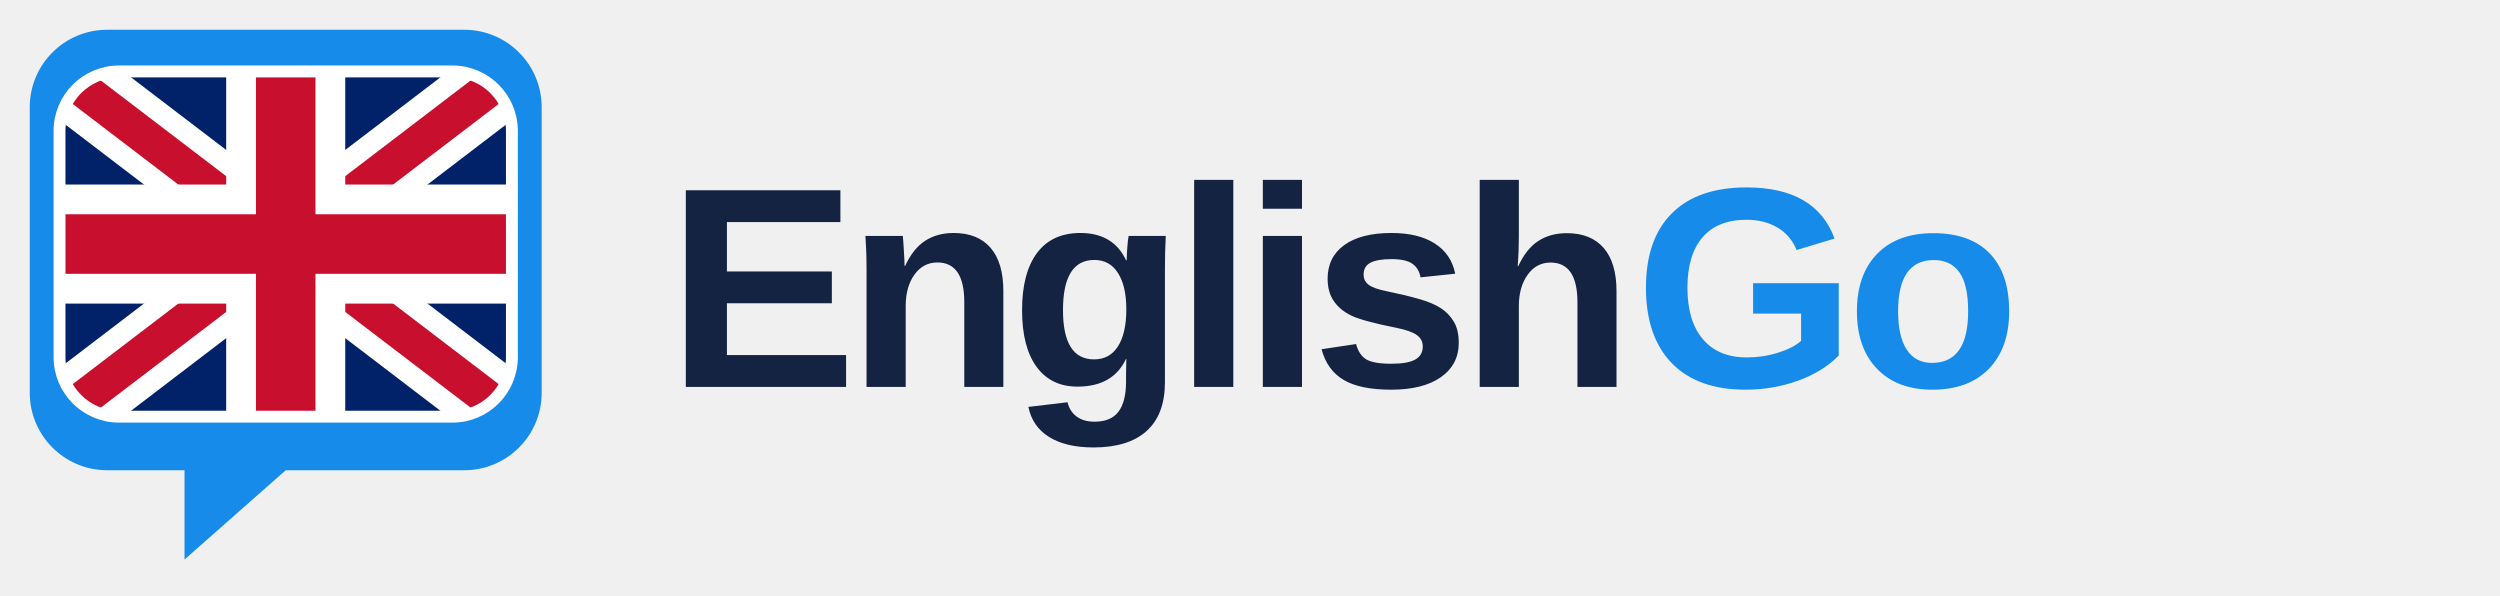
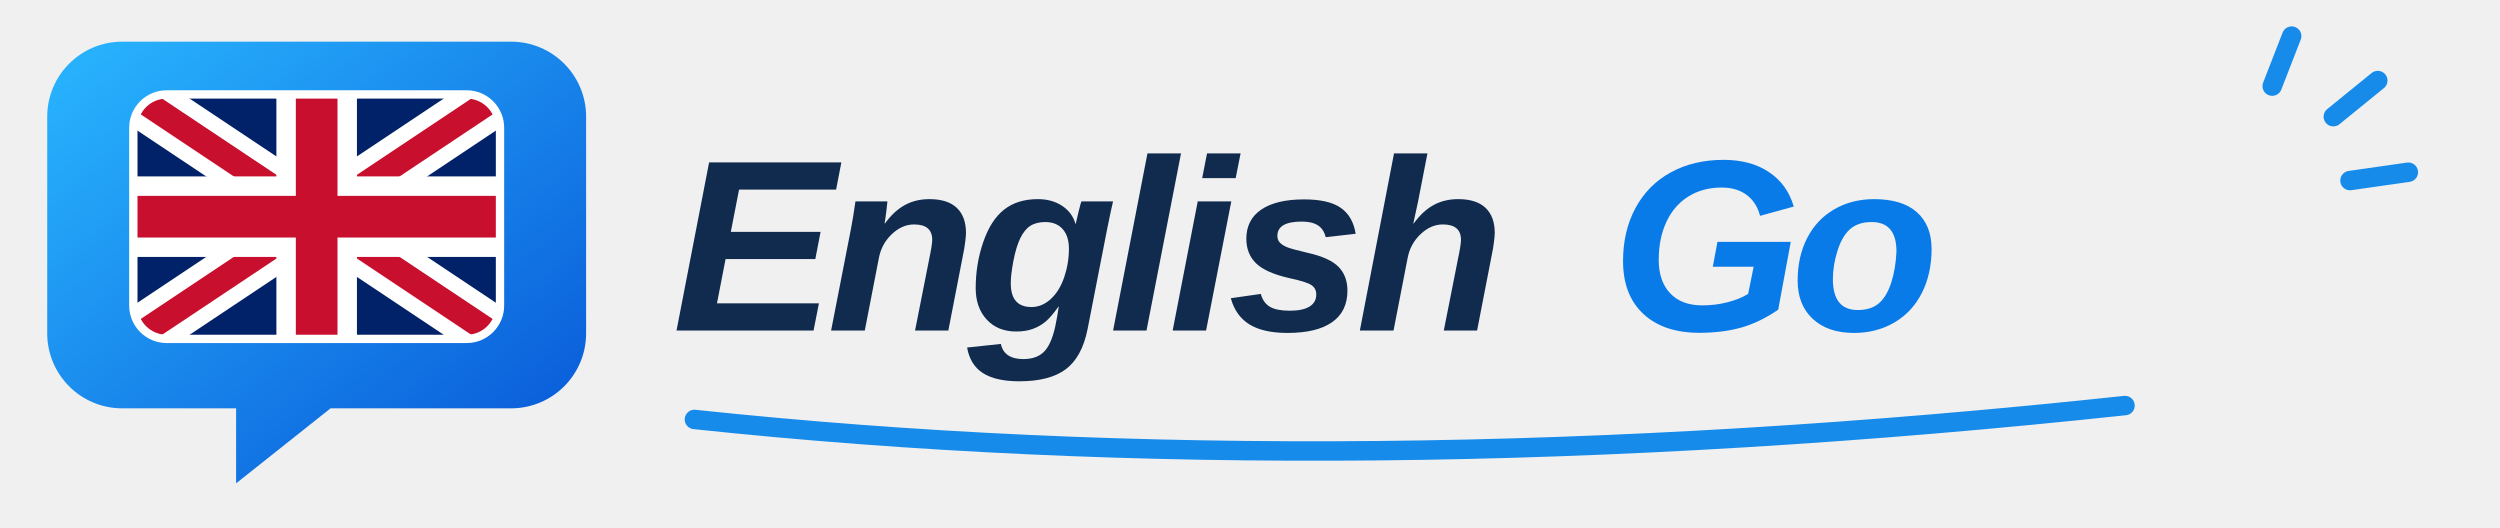
- <svg xmlns="http://www.w3.org/2000/svg" viewBox="0 0 420 100" role="img" aria-labelledby="t">
+ <svg xmlns="http://www.w3.org/2000/svg" viewBox="0 0 900 190" role="img" aria-labelledby="title">
  <defs>
+     <linearGradient id="badge" x1="0" y1="0" x2="1" y2="1">
+       <stop stop-color="#29b6ff" />
+       <stop offset="1" stop-color="#0754d6" />
+     </linearGradient>
    <clipPath id="flag">
-       <rect x="10" y="12" width="76" height="58" rx="10" />
+       <rect x="48" y="34" width="132" height="88" rx="12" />
    </clipPath>
  </defs>
-   <path d="M18 5h60a13 13 0 0 1 13 13v48a13 13 0 0 1-13 13H48L31 94V79H18A13 13 0 0 1 5 66V18A13 13 0 0 1 18 5" fill="#168bea" />
+   <path d="M44 15h140a27 27 0 0 1 27 27v78a27 27 0 0 1-27 27h-65l-34 27v-27H44a27 27 0 0 1-27-27V42a27 27 0 0 1 27-27" fill="url(#badge)" />
  <g clip-path="url(#flag)">
-     <rect x="10" y="12" width="76" height="58" fill="#012169" />
-     <path d="M10 12l76 58M86 12L10 70" stroke="#fff" stroke-width="13" />
-     <path d="M10 12l76 58M86 12L10 70" stroke="#c8102e" stroke-width="6" />
-     <path d="M48 12v58M10 41h76" stroke="#fff" stroke-width="20" />
-     <path d="M48 12v58M10 41h76" stroke="#c8102e" stroke-width="10" />
+     <rect x="48" y="34" width="132" height="88" fill="#012169" />
+     <path d="M48 34l132 88M180 34L48 122" stroke="#fff" stroke-width="20" />
+     <path d="M48 34l132 88M180 34L48 122" stroke="#c8102e" stroke-width="9" />
+     <path d="M114 34v88M48 78h132" stroke="#fff" stroke-width="29" />
+     <path d="M114 34v88M48 78h132" stroke="#c8102e" stroke-width="15" />
  </g>
-   <rect x="10" y="12" width="76" height="58" rx="10" fill="none" stroke="#fff" stroke-width="2" />
-   <text x="112" y="65" font-family="Arial,Helvetica,sans-serif" font-size="48" font-weight="800" letter-spacing="-1.8" fill="#142342">English<tspan fill="#168bea">Go</tspan>
-   </text>
+   <rect x="48" y="34" width="132" height="88" rx="12" fill="none" stroke="#fff" stroke-width="3" />
+   <text x="242" y="119" font-family="Arial,sans-serif" font-size="88" font-style="italic" font-weight="800" letter-spacing="-3" fill="#102b4d">English</text>
+   <text x="580" y="119" font-family="Arial,sans-serif" font-size="88" font-style="italic" font-weight="900" letter-spacing="-4" fill="#087be8">Go</text>
+   <path d="M250 151Q485 176 765 146" fill="none" stroke="#168bea" stroke-width="7" stroke-linecap="round" />
+   <path d="M818 31l7-18M840 42l16-13M846 65l21-3" stroke="#168bea" stroke-width="7" stroke-linecap="round" />
</svg>
